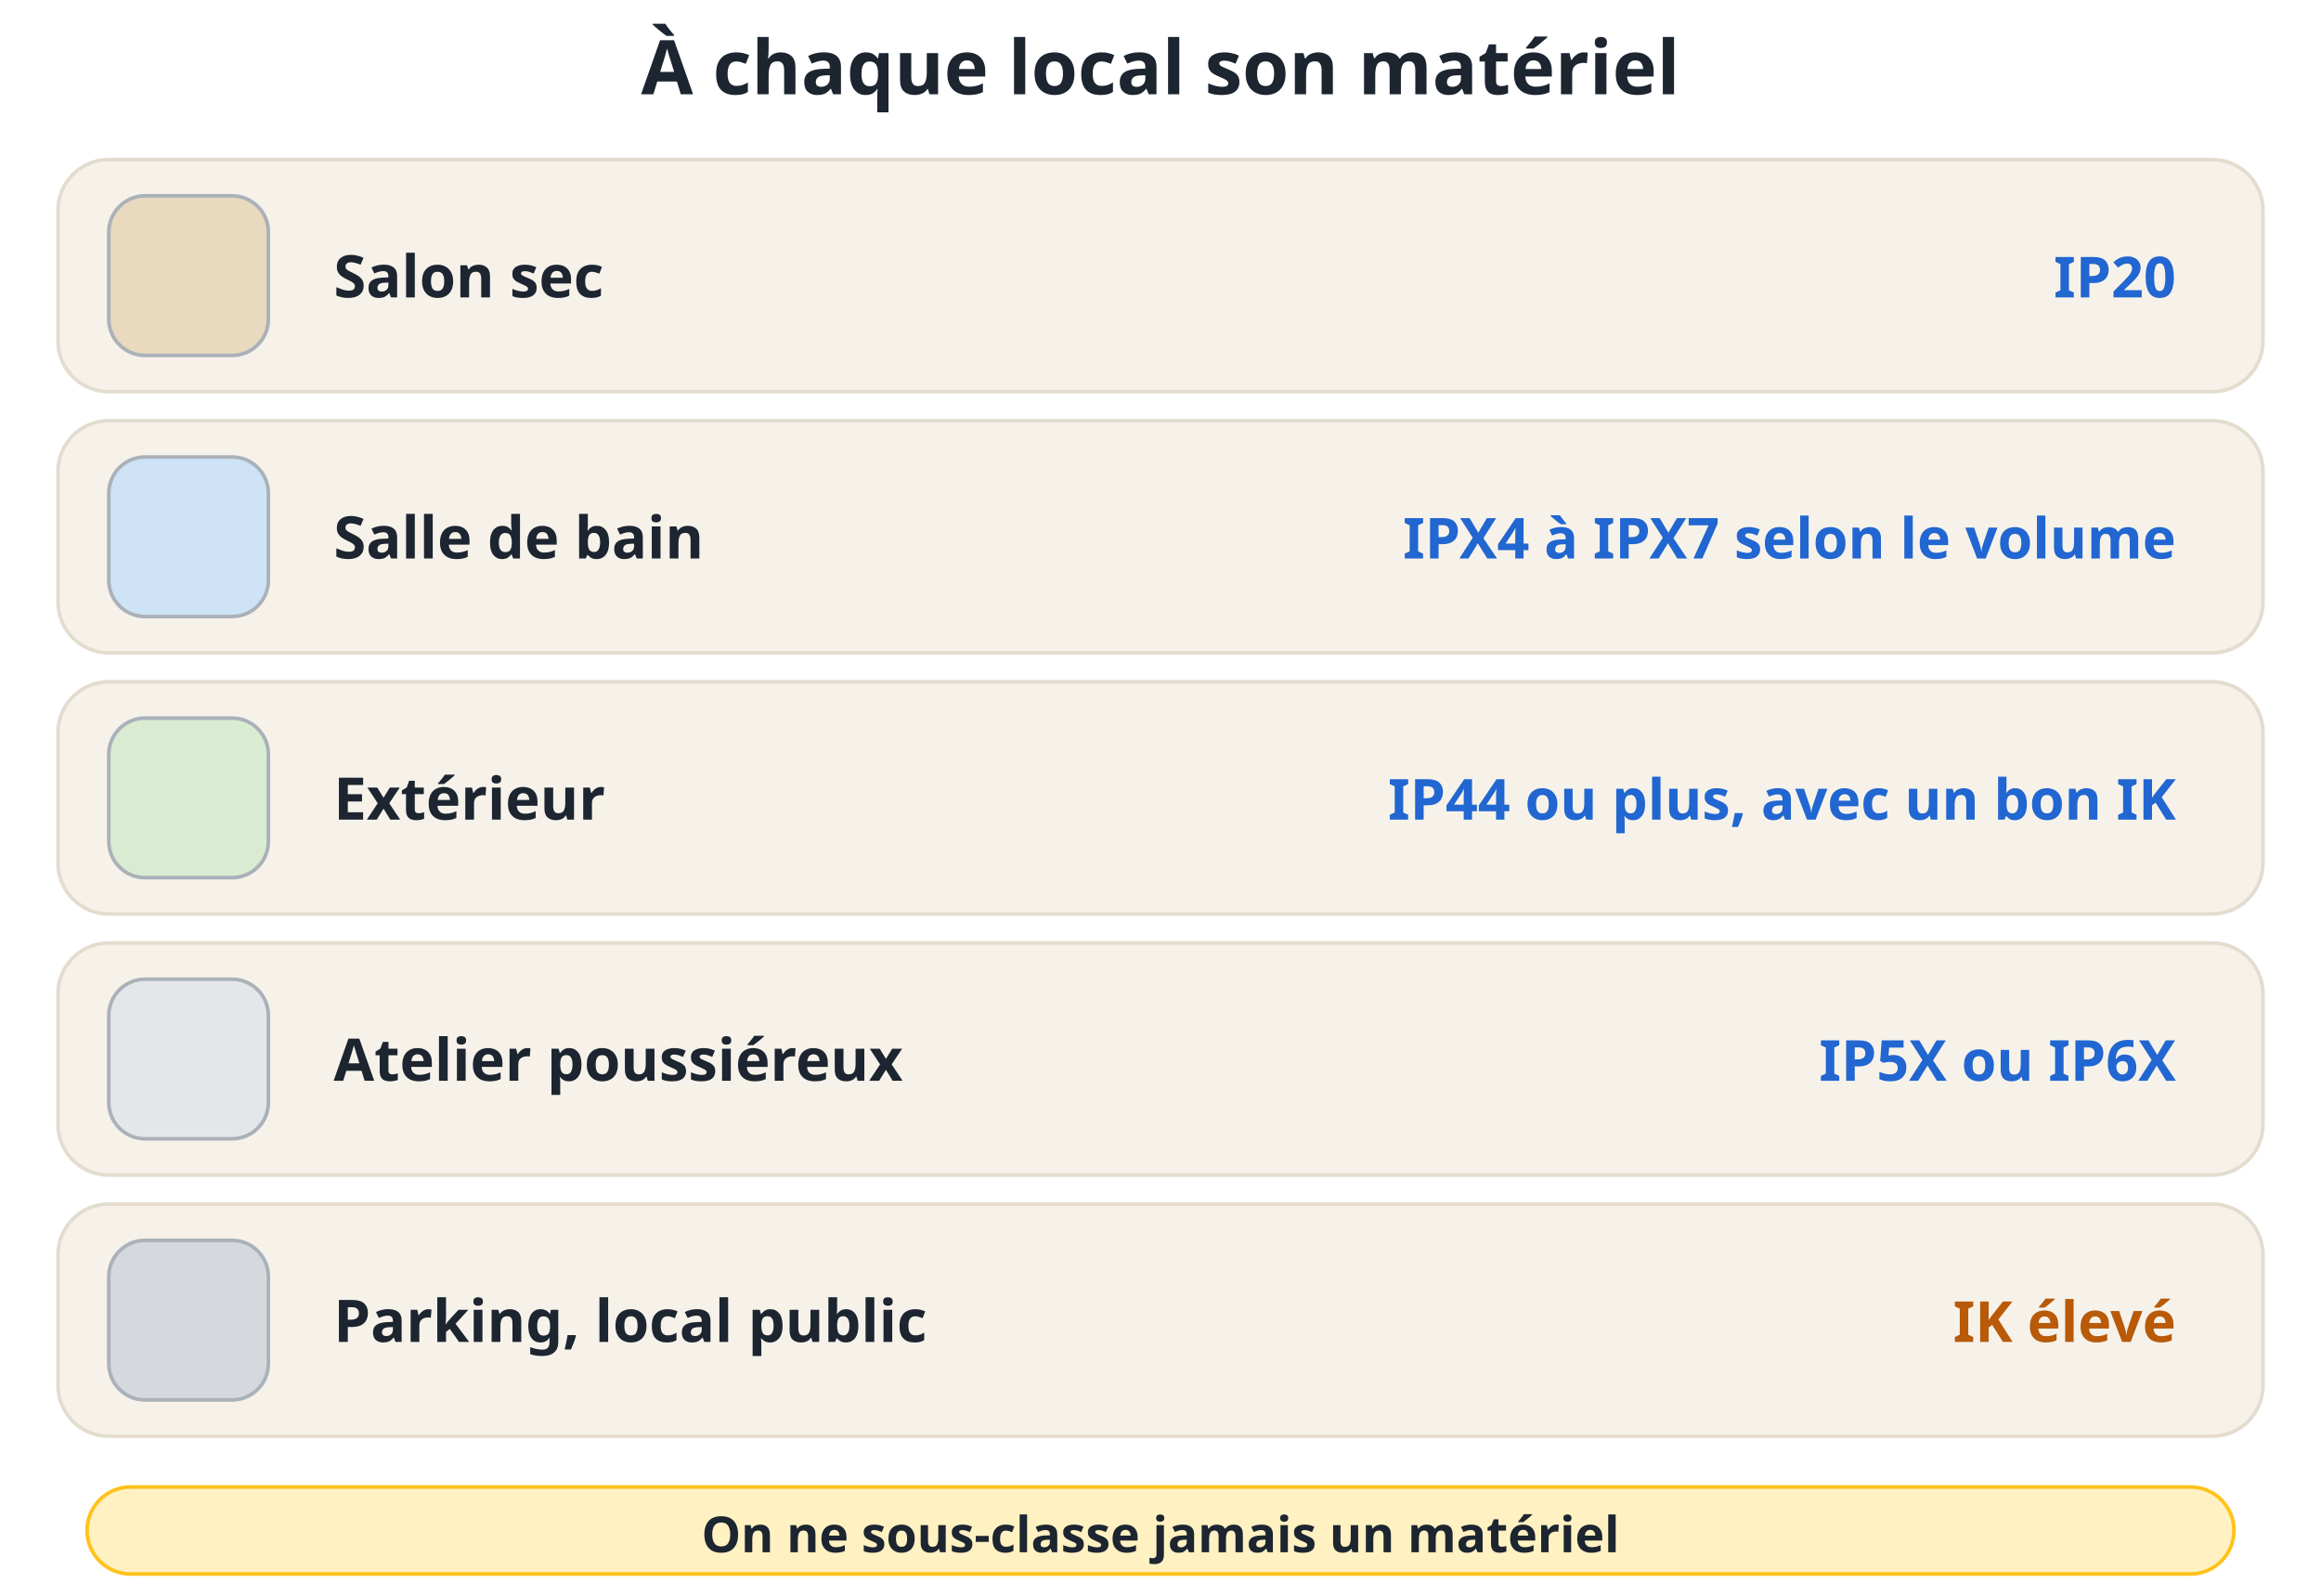
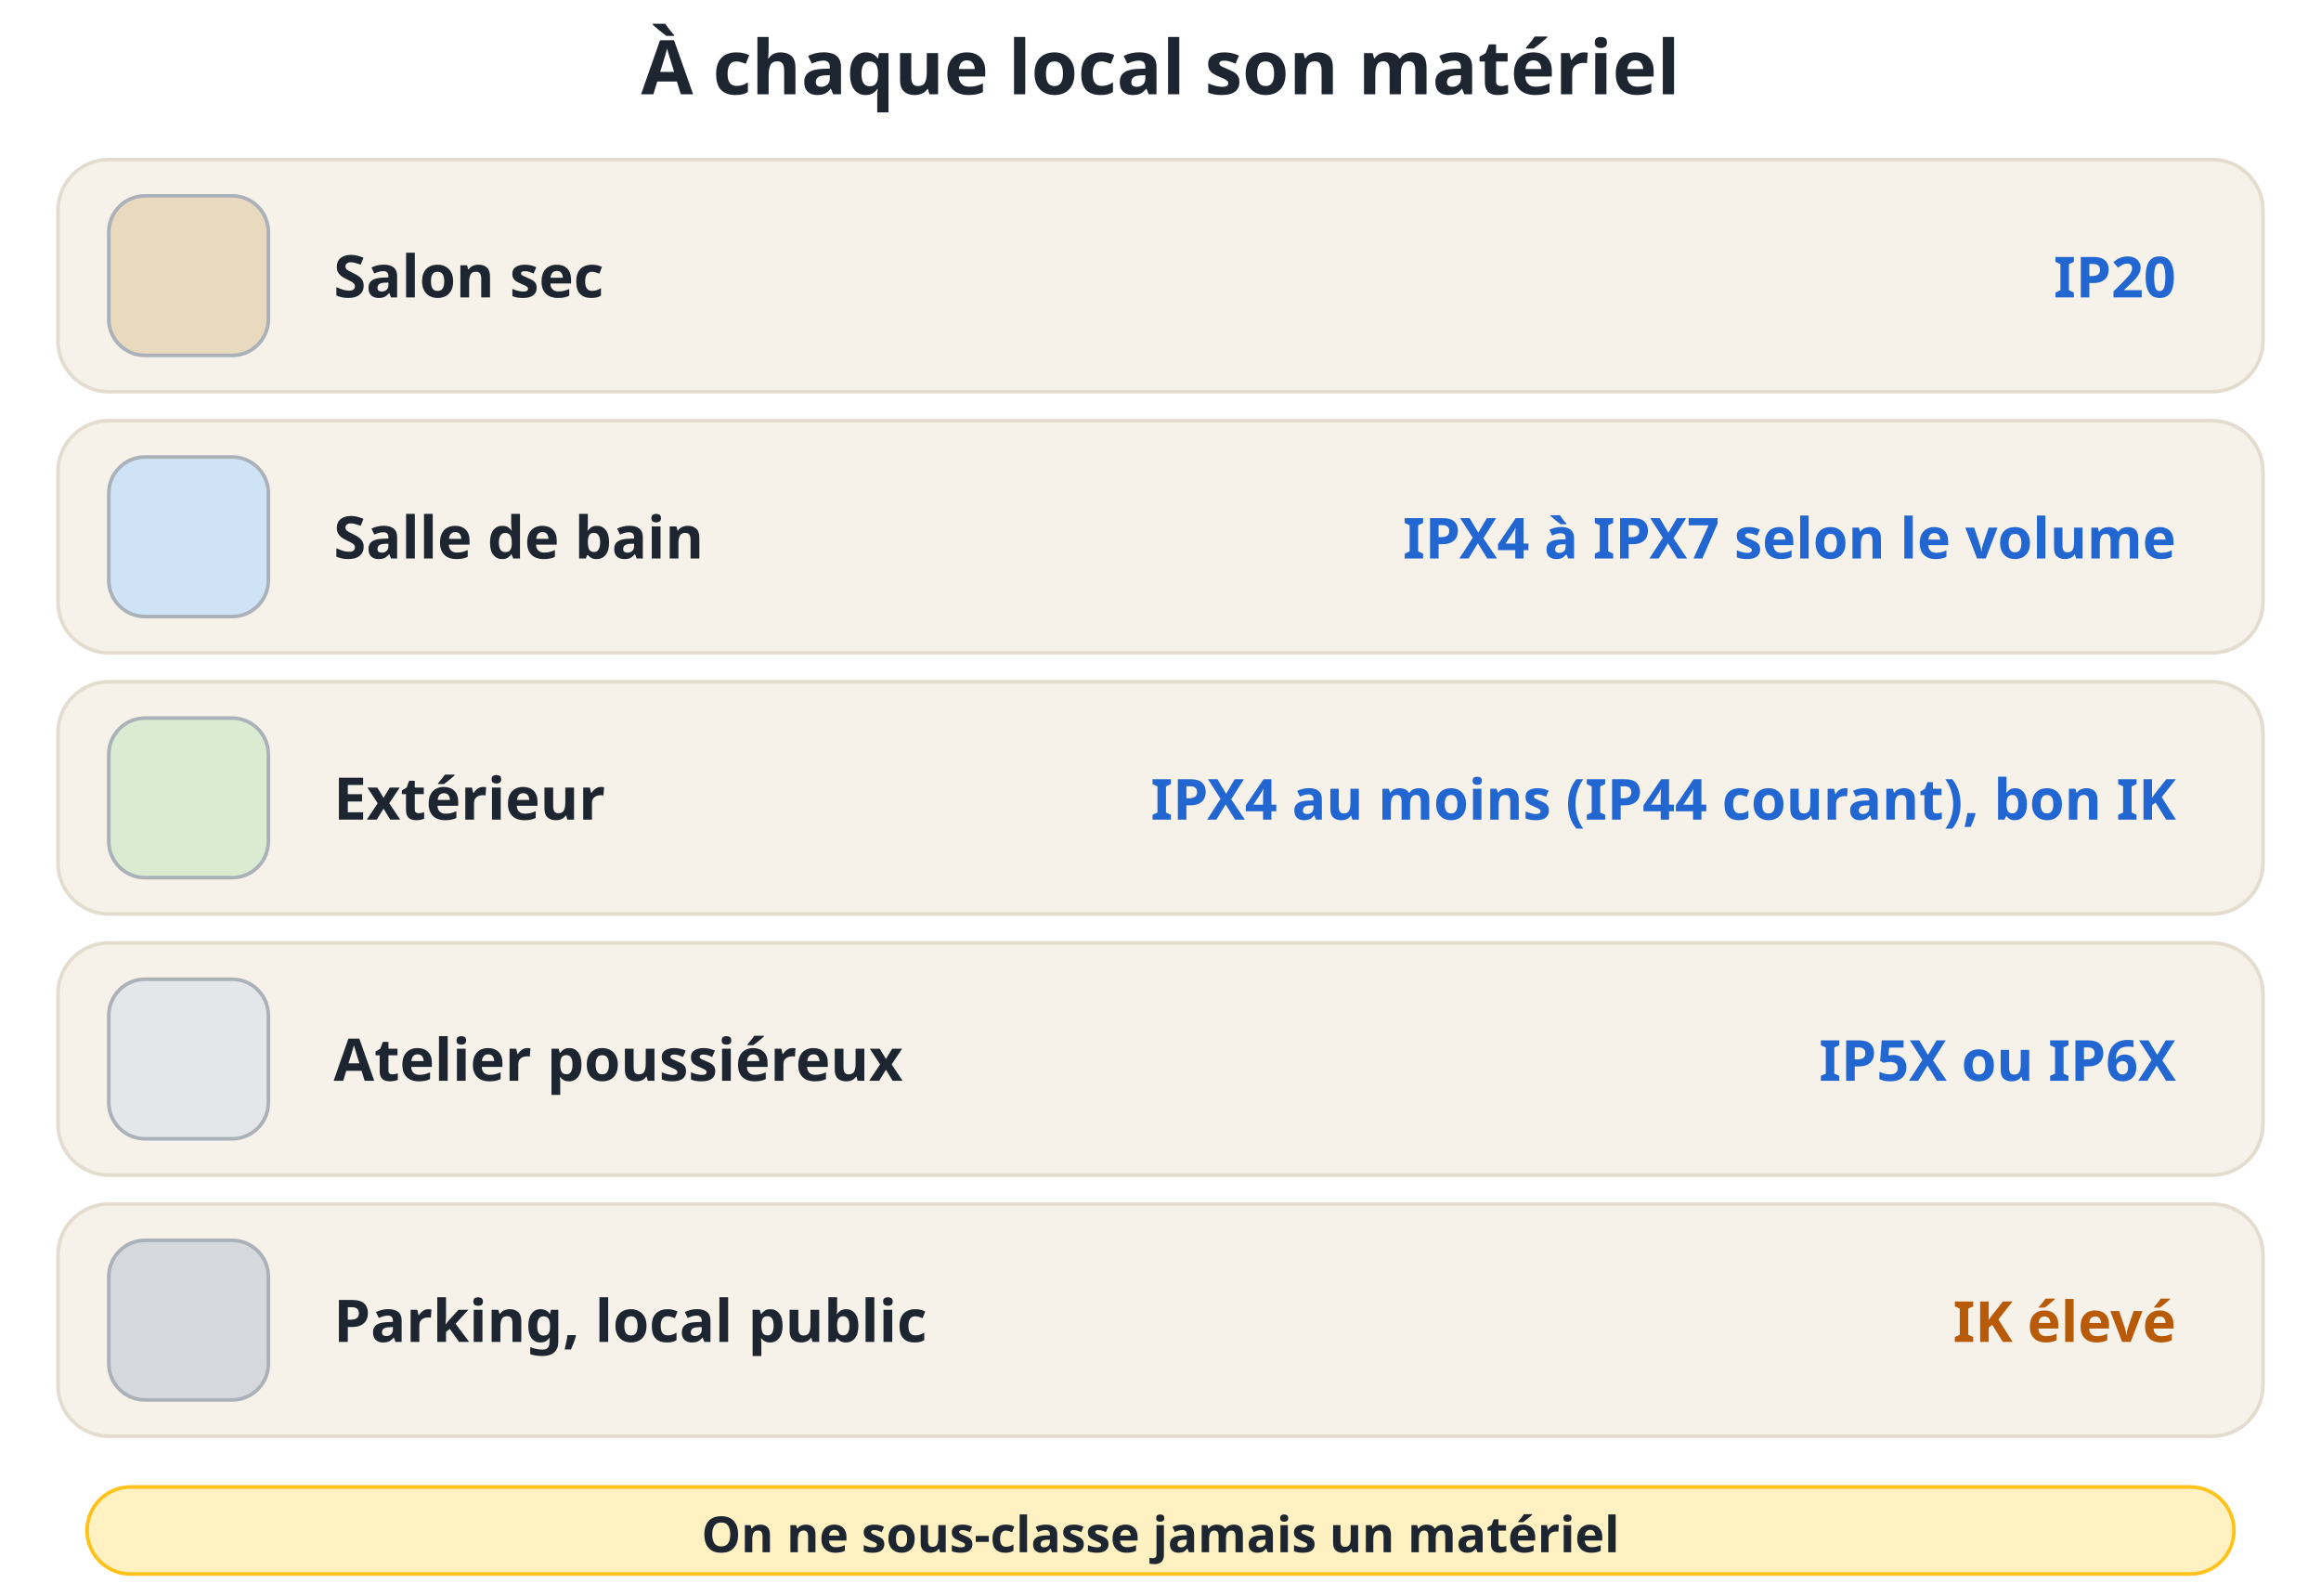
- <svg xmlns="http://www.w3.org/2000/svg" viewBox="0 0 640 440" font-family="'Segoe UI',system-ui,sans-serif" role="img" aria-label="Choisir selon le local : salon sec, IP20 ; salle de bain, IPX4 à IPX7 selon le volume ; extérieur, IP44 ou plus, avec un bon IK ; atelier poussiéreux, IP5X ou IP6X ; parking ou local public, IK élevé">
+ <svg xmlns="http://www.w3.org/2000/svg" viewBox="0 0 640 440" font-family="'Segoe UI',system-ui,sans-serif" role="img" aria-label="Choisir selon le local : salon sec, IP20 ; salle de bain, IPX4 à IPX7 selon le volume ; extérieur, IPX4 au minimum, IP44 étant courant, IPX5 en cas d'arrosage au jet, avec un bon IK ; atelier poussiéreux, IP5X ou IP6X ; parking ou local public, IK élevé">
  <defs>
    <linearGradient id="corps" x1="0" y1="0" x2="1" y2="0">
      <stop offset="0" stop-color="#eef0f2" />
      <stop offset=".5" stop-color="#fdfdfd" />
      <stop offset="1" stop-color="#dfe2e6" />
    </linearGradient>
    <linearGradient id="nez" x1="0" y1="0" x2="0" y2="1">
      <stop offset="0" stop-color="#ffffff" />
      <stop offset="1" stop-color="#e9ebee" />
    </linearGradient>
    <linearGradient id="manette" x1="0" y1="0" x2="0" y2="1">
      <stop offset="0" stop-color="#4a5058" />
      <stop offset="1" stop-color="#23272c" />
    </linearGradient>
    <radialGradient id="vis" cx=".4" cy=".35" r=".7">
      <stop offset="0" stop-color="#f1f2f4" />
      <stop offset="1" stop-color="#8d949c" />
    </radialGradient>
    <linearGradient id="cuivreH" x1="0" y1="0" x2="0" y2="1">
      <stop offset="0" stop-color="#f0b77a" />
      <stop offset=".5" stop-color="#c9782f" />
      <stop offset="1" stop-color="#8f4f17" />
    </linearGradient>
    <linearGradient id="cuivreV" x1="0" y1="0" x2="1" y2="0">
      <stop offset="0" stop-color="#8f4f17" />
      <stop offset=".45" stop-color="#f0b77a" />
      <stop offset="1" stop-color="#9a5a1f" />
    </linearGradient>
    <linearGradient id="acierH" x1="0" y1="0" x2="0" y2="1">
      <stop offset="0" stop-color="#f4f5f7" />
      <stop offset=".5" stop-color="#aab1b9" />
      <stop offset="1" stop-color="#7d858e" />
    </linearGradient>
    <linearGradient id="cylH" x1="0" y1="0" x2="0" y2="1">
      <stop offset="0" stop-color="#d9dde1" />
      <stop offset=".35" stop-color="#ffffff" />
      <stop offset="1" stop-color="#c3c8ce" />
    </linearGradient>
    <linearGradient id="gaineV" x1="0" y1="0" x2="1" y2="0">
      <stop offset="0" stop-color="#a81d1d" />
      <stop offset=".4" stop-color="#ef4a4a" />
      <stop offset="1" stop-color="#b02020" />
    </linearGradient>
    <linearGradient id="chaud" x1="0" y1="0" x2="1" y2="0">
      <stop offset="0" stop-color="#3a3f46" />
      <stop offset=".5" stop-color="#e8590c" />
      <stop offset="1" stop-color="#ff3b1f" />
    </linearGradient>
    <linearGradient id="icta" x1="0" y1="0" x2="0" y2="1">
      <stop offset="0" stop-color="#8d949c" />
      <stop offset=".3" stop-color="#dfe3e7" />
      <stop offset="1" stop-color="#6b727a" />
    </linearGradient>
    <linearGradient id="tpc" x1="0" y1="0" x2="0" y2="1">
      <stop offset="0" stop-color="#b02020" />
      <stop offset=".3" stop-color="#ff6b5e" />
      <stop offset="1" stop-color="#8e1414" />
    </linearGradient>
    <linearGradient id="irl" x1="0" y1="0" x2="0" y2="1">
      <stop offset="0" stop-color="#aab1b9" />
      <stop offset=".3" stop-color="#f1f3f5" />
      <stop offset="1" stop-color="#8d949c" />
    </linearGradient>
    <linearGradient id="terre" x1="0" y1="0" x2="0" y2="1">
      <stop offset="0" stop-color="#c9a877" />
      <stop offset="1" stop-color="#a98557" />
    </linearGradient>
    <pattern id="vj" width="16" height="16" patternUnits="userSpaceOnUse" patternTransform="rotate(35)">
      <rect width="16" height="16" fill="#2e9e4f" />
      <rect width="7" height="16" fill="#f2d21a" />
    </pattern>
    <filter id="ombre" x="-15%" y="-15%" width="130%" height="140%">
      <feDropShadow dx="0" dy="4" stdDeviation="4" flood-color="#1b2430" flood-opacity=".25" />
    </filter>
    <g id="borne">
      <rect x="-12" y="-12" width="24" height="24" rx="4" fill="#2b3036" />
      <circle r="8" fill="url(#vis)" />
      <rect x="-6" y="-1.2" width="12" height="2.4" rx="1" fill="#5a616a" transform="rotate(-25)" />
    </g>
    <linearGradient id="cellule" x1="0" y1="0" x2="1" y2="1">
      <stop offset="0" stop-color="#2b4a8a" />
      <stop offset="1" stop-color="#16285a" />
    </linearGradient>
    <linearGradient id="cuve" x1="0" y1="0" x2="0" y2="1">
      <stop offset="0" stop-color="#ff6b5e" />
      <stop offset=".55" stop-color="#ffb3a0" />
      <stop offset="1" stop-color="#7fb8f0" />
    </linearGradient>
  </defs>
  <text x="320.0" y="26" text-anchor="middle" font-size="20.8" font-weight="800" fill="#1c2530">À chaque local son matériel</text>
  <rect x="16" y="44" width="608" height="64" rx="14" fill="#f6f2ea" stroke="#e3dccf" />
  <rect x="30" y="54" width="44" height="44" rx="10" fill="#e8d9bf" stroke="#aab1b9" />
  <text x="92" y="82" text-anchor="start" font-size="16.2" font-weight="800" fill="#1c2530">Salon sec</text>
  <text x="600" y="82" text-anchor="end" font-size="15.6" font-weight="800" fill="#2166d1">IP20</text>
  <rect x="16" y="116" width="608" height="64" rx="14" fill="#f6f2ea" stroke="#e3dccf" />
  <rect x="30" y="126" width="44" height="44" rx="10" fill="#cfe3f7" stroke="#aab1b9" />
  <text x="92" y="154" text-anchor="start" font-size="16.2" font-weight="800" fill="#1c2530">Salle de bain</text>
  <text x="600" y="154" text-anchor="end" font-size="15.6" font-weight="800" fill="#2166d1">IPX4 à IPX7 selon le volume</text>
  <rect x="16" y="188" width="608" height="64" rx="14" fill="#f6f2ea" stroke="#e3dccf" />
  <rect x="30" y="198" width="44" height="44" rx="10" fill="#d9ecd2" stroke="#aab1b9" />
  <text x="92" y="226" text-anchor="start" font-size="16.2" font-weight="800" fill="#1c2530">Extérieur</text>
-   <text x="600" y="226" text-anchor="end" font-size="15.6" font-weight="800" fill="#2166d1">IP44 ou plus, avec un bon IK</text>
+   <text x="600" y="226" text-anchor="end" font-size="15.6" font-weight="800" fill="#2166d1">IPX4 au moins (IP44 courant), bon IK</text>
  <rect x="16" y="260" width="608" height="64" rx="14" fill="#f6f2ea" stroke="#e3dccf" />
  <rect x="30" y="270" width="44" height="44" rx="10" fill="#e4e7ea" stroke="#aab1b9" />
  <text x="92" y="298" text-anchor="start" font-size="16.2" font-weight="800" fill="#1c2530">Atelier poussiéreux</text>
  <text x="600" y="298" text-anchor="end" font-size="15.6" font-weight="800" fill="#2166d1">IP5X ou IP6X</text>
  <rect x="16" y="332" width="608" height="64" rx="14" fill="#f6f2ea" stroke="#e3dccf" />
  <rect x="30" y="342" width="44" height="44" rx="10" fill="#d5d9de" stroke="#aab1b9" />
  <text x="92" y="370" text-anchor="start" font-size="16.2" font-weight="800" fill="#1c2530">Parking, local public</text>
  <text x="600" y="370" text-anchor="end" font-size="15.6" font-weight="800" fill="#b85a08">IK élevé</text>
  <rect x="24" y="410" width="592" height="24" rx="12" fill="#fff1c2" stroke="#ffc21a" />
  <text x="320" y="428.0" text-anchor="middle" font-size="13.7" font-weight="800" fill="#1c2530">On ne sous-classe jamais un matériel</text>
</svg>
